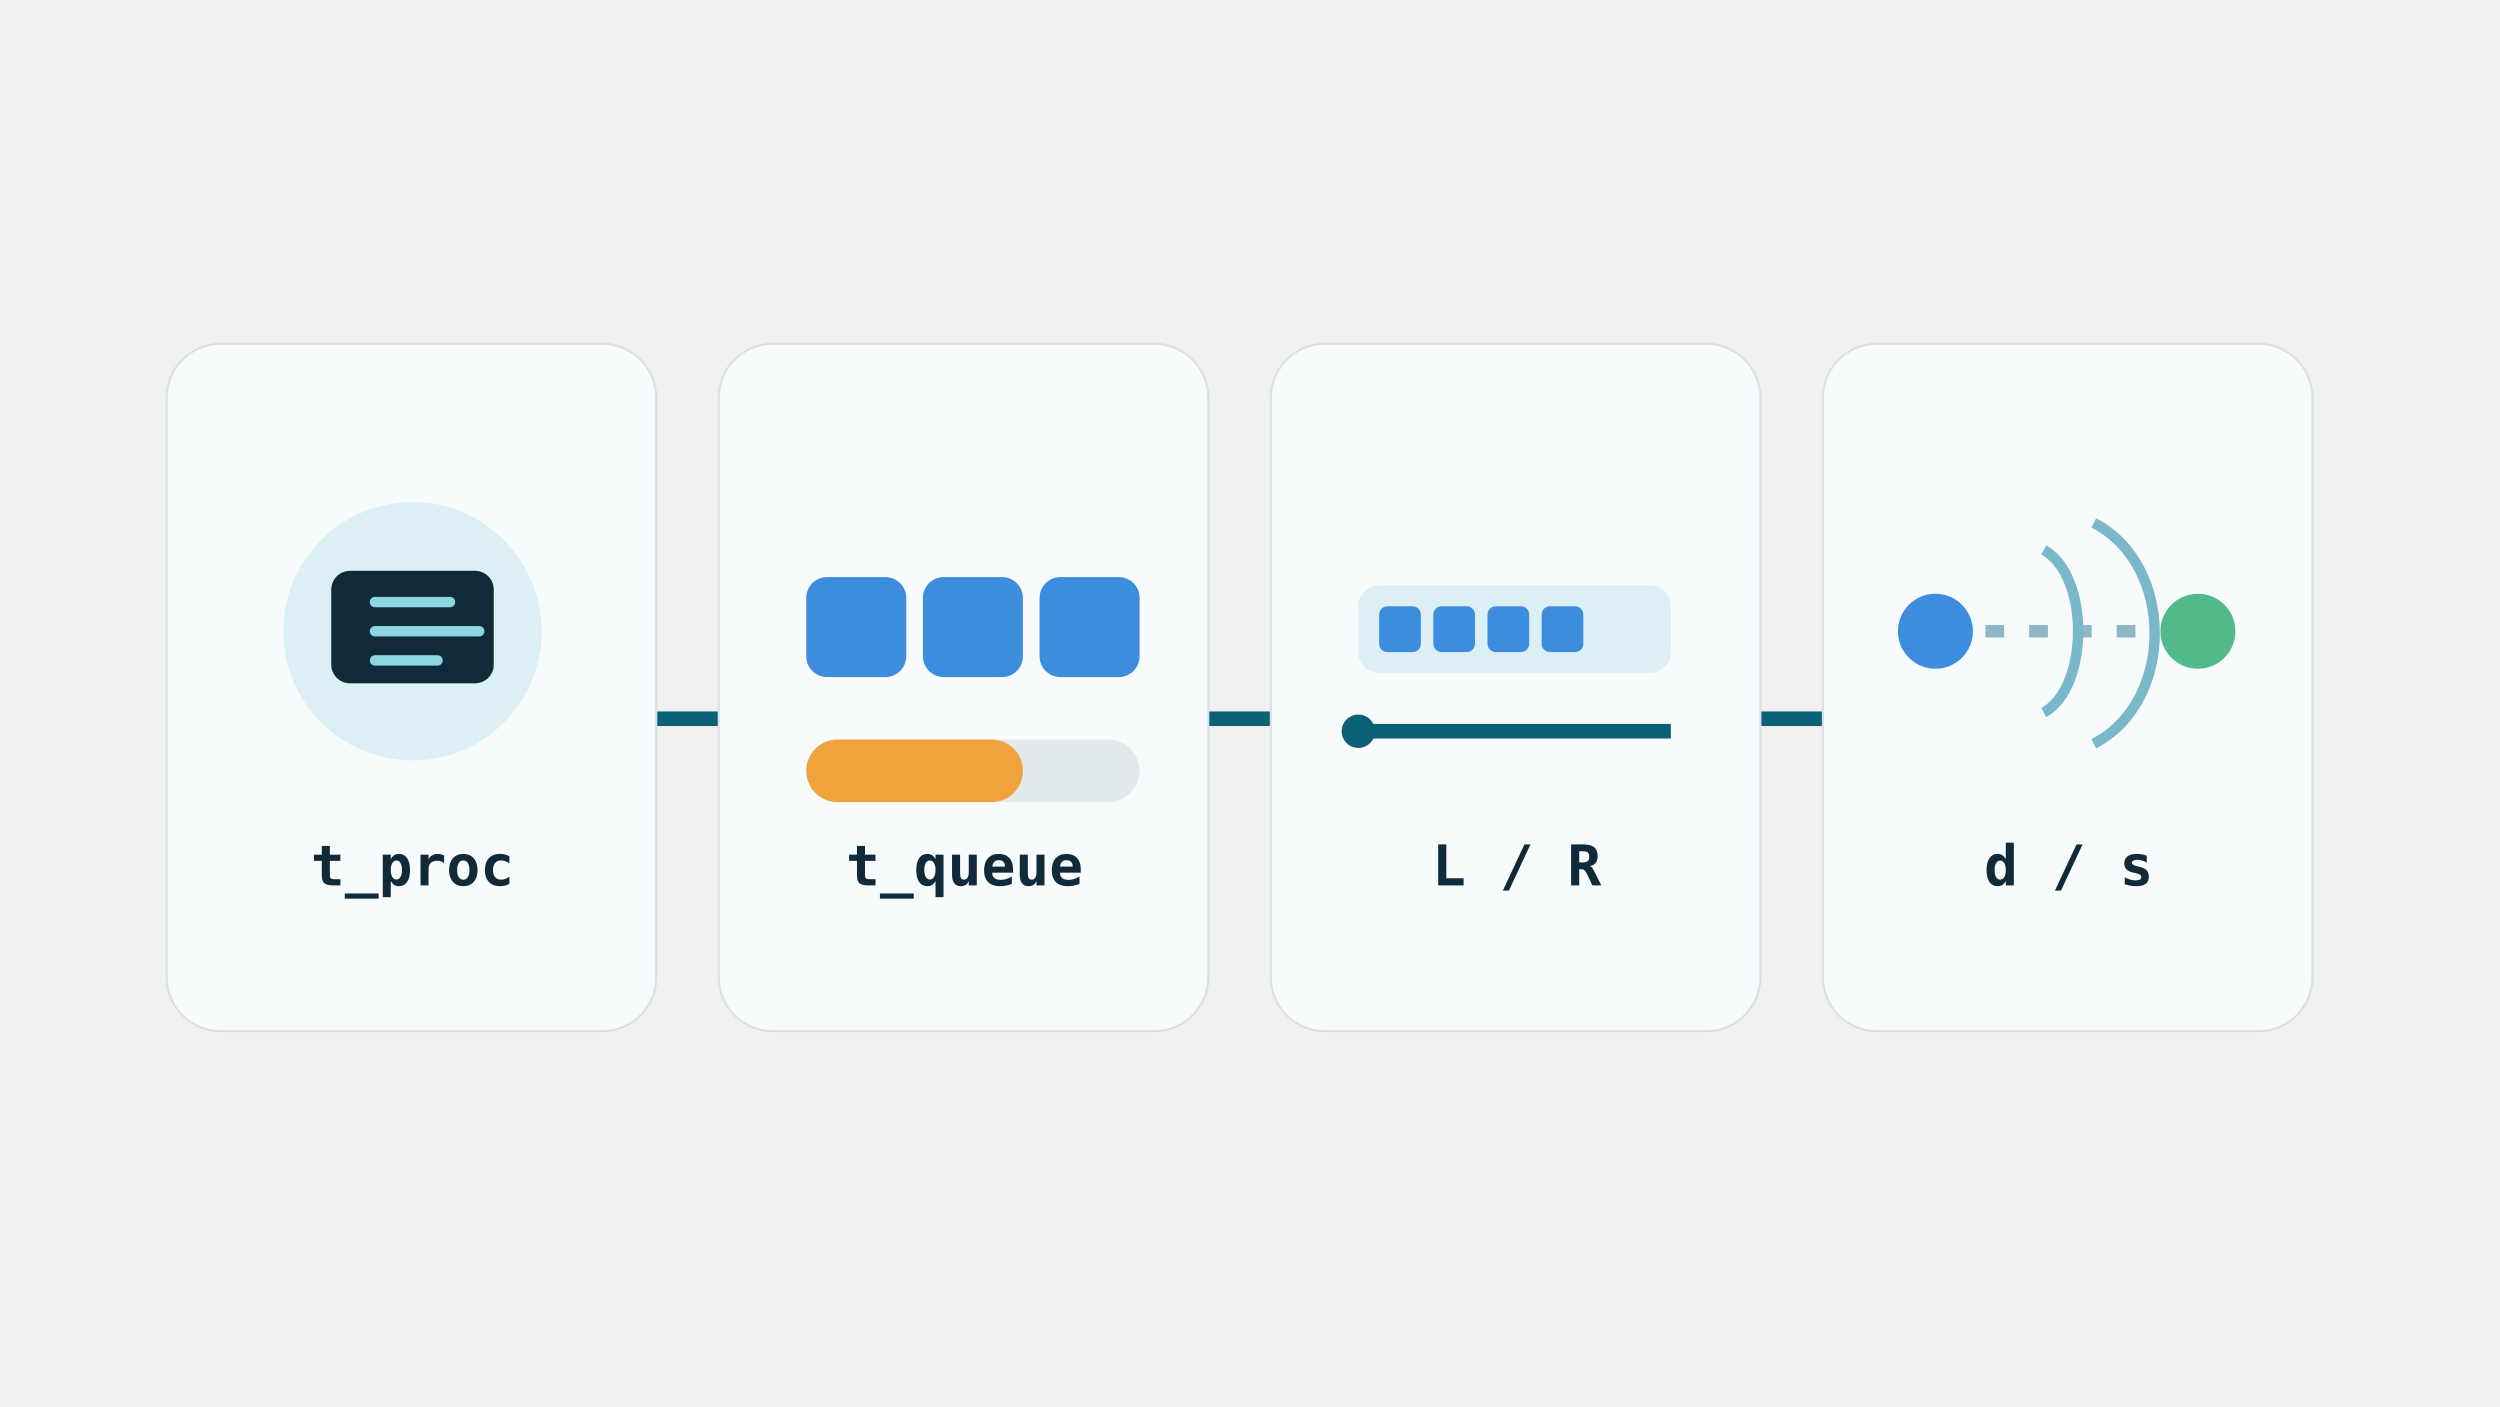
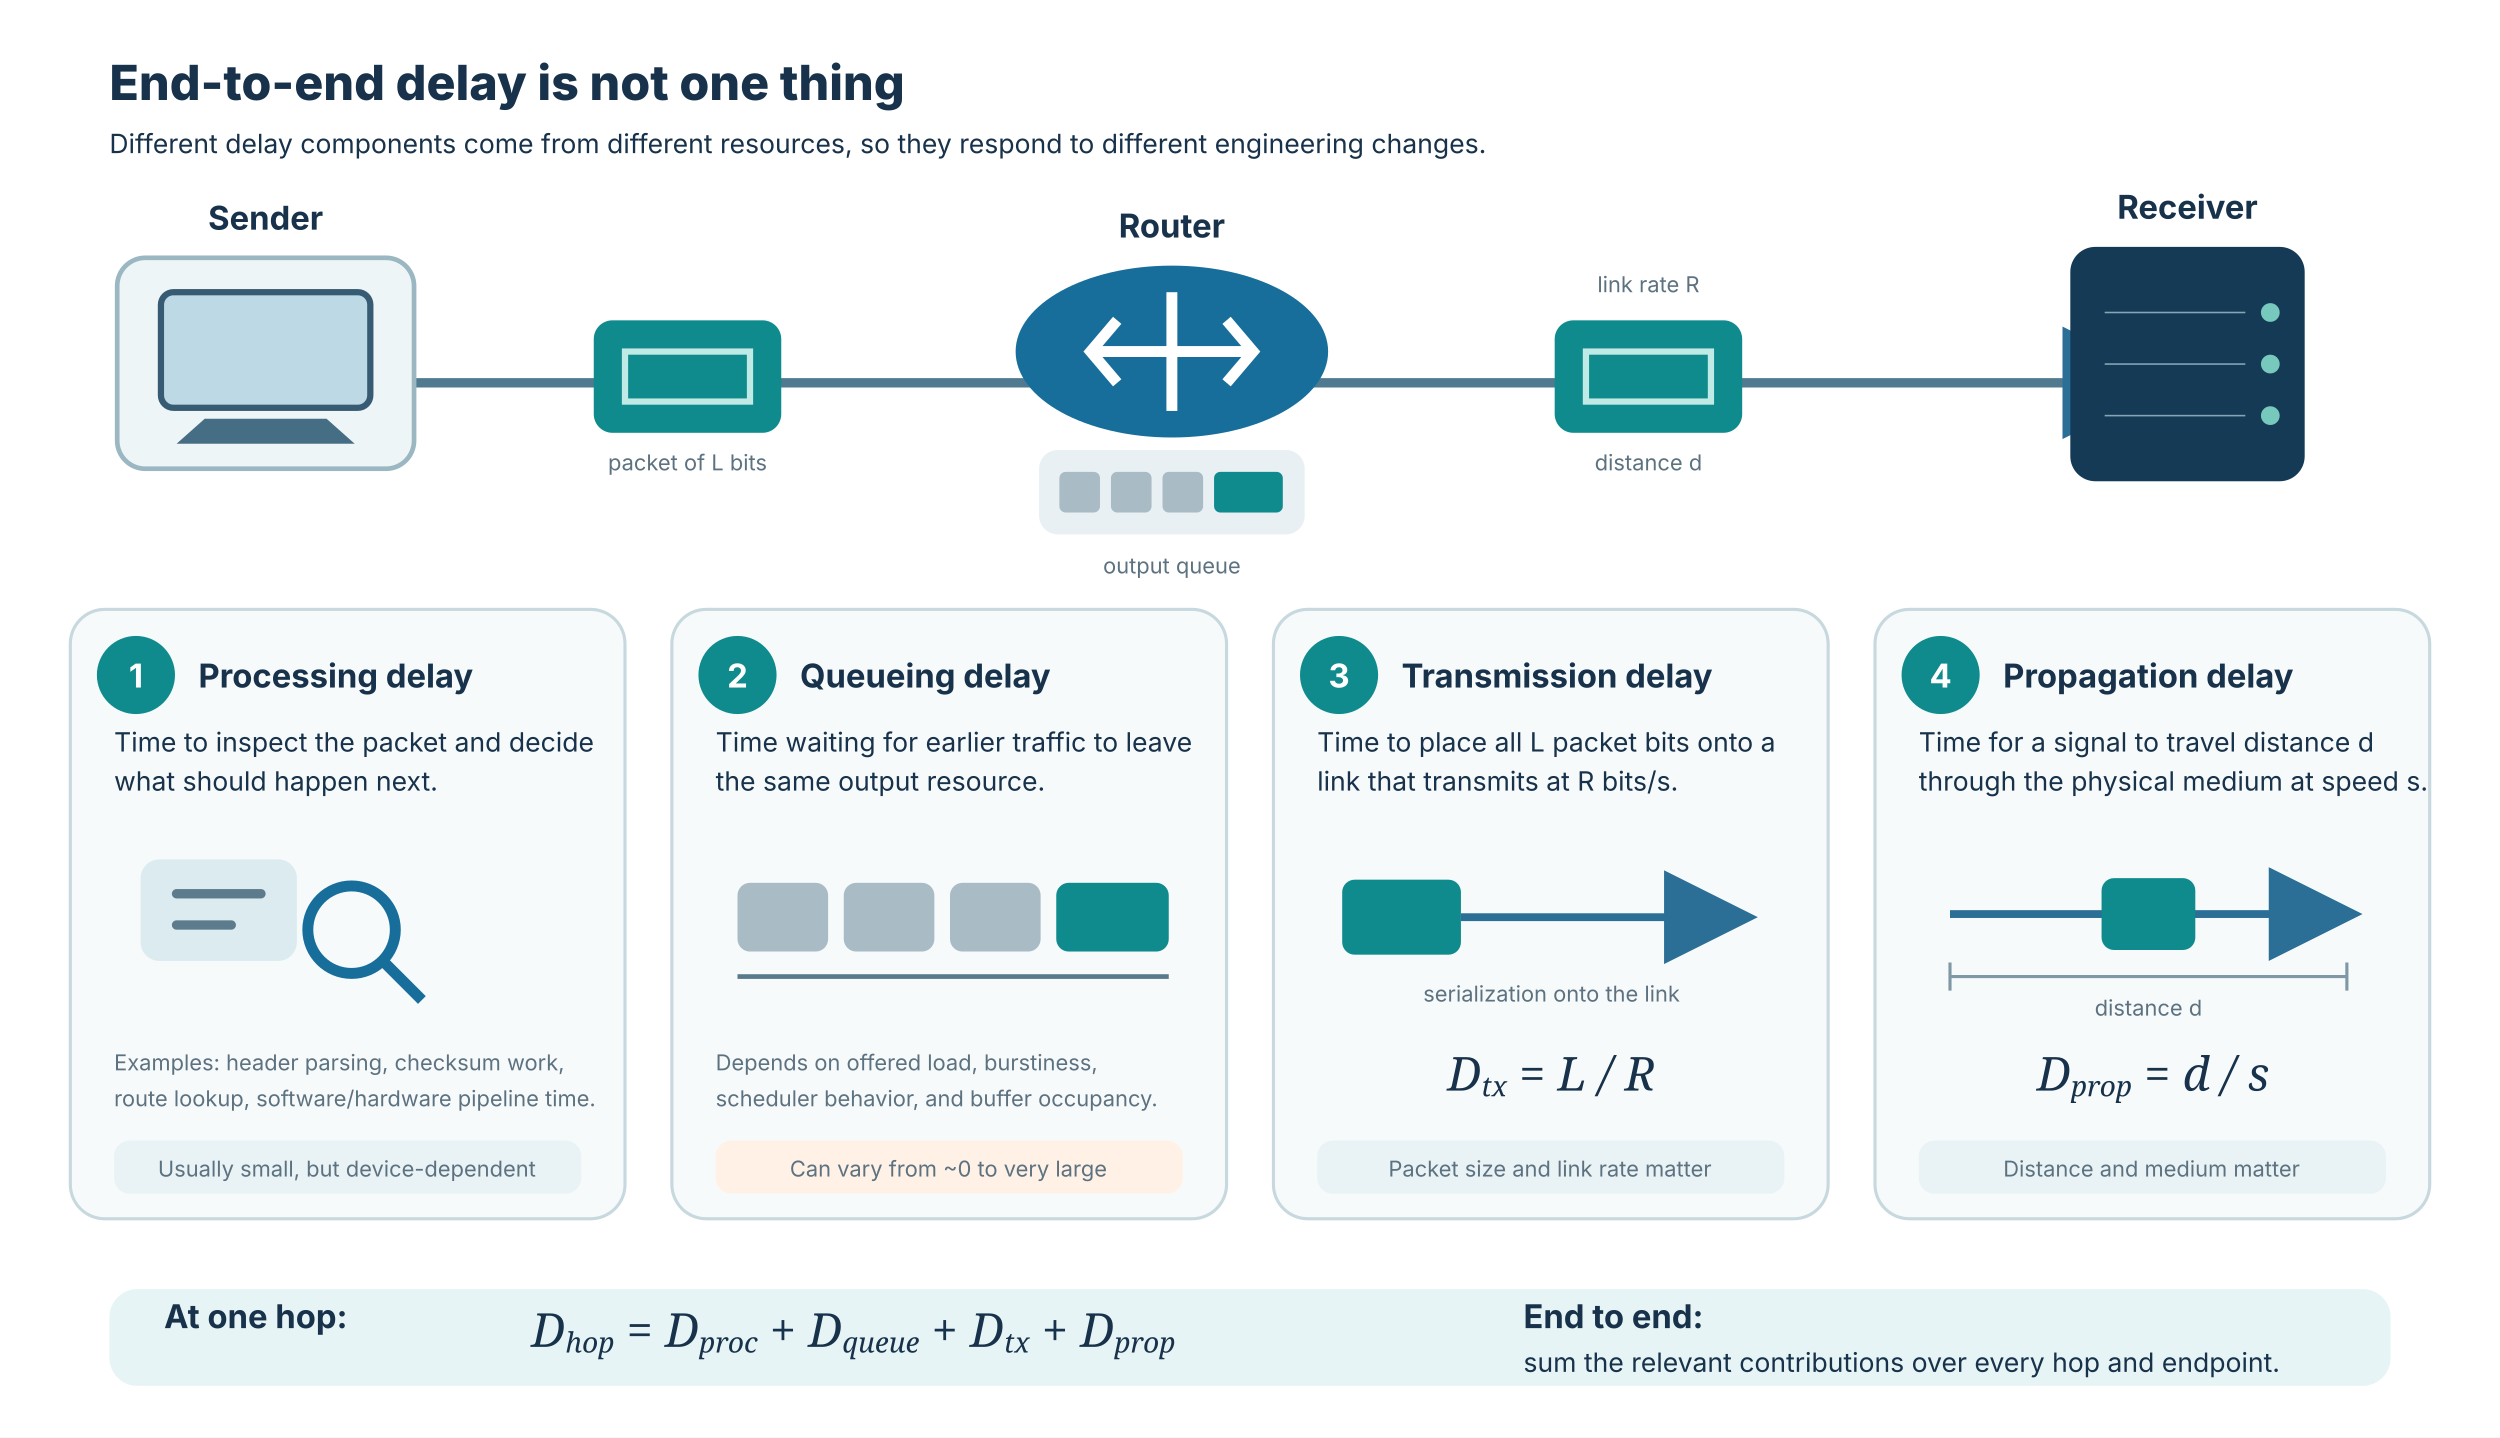
- <svg xmlns="http://www.w3.org/2000/svg" viewBox="0 0 1200 675" role="img" aria-labelledby="t d">
+ <svg xmlns="http://www.w3.org/2000/svg" viewBox="0 0 1600 920" role="img" aria-labelledby="title desc">
+   <style>
+ text{font-family:ui-sans-serif,system-ui,-apple-system,"Segoe UI",sans-serif;fill:#17324a}.h{font-size:31px;font-weight:780}.m{font-size:21px;font-weight:750}.b{font-size:17px}.s{font-size:14px;fill:#5d7280}.w{fill:#fff}.f{font-family:Georgia,serif;font-size:30px;font-style:italic}
+ </style>
+   <rect width="1600" height="920" fill="#fff" />
+   <text x="70" y="64" class="h">End-to-end delay is not one thing</text>
+   <text x="70" y="98" class="b">Different delay components come from different resources, so they respond to different engineering changes.</text>
  <defs>
-     <marker id="a" markerWidth="10" markerHeight="10" refX="8" refY="3" orient="auto">
-       <path d="M0 0L9 3 0 6Z" fill="#0a6074" />
+     <marker id="a" markerWidth="12" markerHeight="12" refX="10" refY="6" orient="auto">
+       <path d="M0 0l12 6-12 6z" fill="#2b6e96" />
    </marker>
  </defs>
-   <g font-family="ui-monospace,monospace" text-anchor="middle">
-     <path d="M115 345H1090" stroke="#0a6074" stroke-width="7" fill="none" marker-end="url(#a)" />
-     <g transform="translate(80 165)">
-       <rect width="235" height="330" rx="26" fill="#f8fbfc" stroke="#d9e0e4" />
-       <circle cx="118" cy="138" r="62" fill="#dceff4" />
-       <rect x="79" y="109" width="78" height="54" rx="9" fill="#102a3a" />
-       <path d="M100 124h36M100 138h50M100 152h30" stroke="#8cd7df" stroke-width="5" stroke-linecap="round" />
-       <text x="118" y="260" font-size="27" font-weight="700" fill="#102a3a">t_proc</text>
+   <line x1="210" y1="245" x2="1380" y2="245" stroke="#507a90" stroke-width="6" marker-end="url(#a)" />
+   <g transform="translate(75,165)">
+     <rect width="190" height="135" rx="18" fill="#eef5f7" stroke="#9bb7c2" stroke-width="3" />
+     <rect x="28" y="22" width="134" height="74" rx="8" fill="#bdd9e5" stroke="#365b72" stroke-width="4" />
+     <path d="M56 103h78l18 16H38z" fill="#456d84" />
+     <text x="95" y="-18" text-anchor="middle" class="m">Sender</text>
+   </g>
+   <g transform="translate(380,205)">
+     <rect width="120" height="72" rx="12" fill="#0f8b8d" />
+     <path d="M20 20h80v32H20z" fill="none" stroke="#bfeae6" stroke-width="4" />
+     <text x="60" y="96" text-anchor="middle" class="s">packet of L bits</text>
+   </g>
+   <g transform="translate(650,170)">
+     <ellipse cx="100" cy="55" rx="100" ry="55" fill="#176e9b" />
+     <path d="M48 55h104M100 17v76M65 35L48 55l17 20M135 35l17 20-17 20" fill="none" stroke="#fff" stroke-width="7" />
+     <rect x="15" y="118" width="170" height="54" rx="12" fill="#e9f0f3" />
+     <g fill="#a9bcc6">
+       <rect x="28" y="132" width="26" height="26" rx="4" />
+       <rect x="61" y="132" width="26" height="26" rx="4" />
+       <rect x="94" y="132" width="26" height="26" rx="4" />
    </g>
-     <g transform="translate(345 165)">
-       <rect width="235" height="330" rx="26" fill="#f8fbfc" stroke="#d9e0e4" />
-       <g fill="#3c8dde">
-         <rect x="42" y="112" width="48" height="48" rx="10" />
-         <rect x="98" y="112" width="48" height="48" rx="10" />
-         <rect x="154" y="112" width="48" height="48" rx="10" />
+     <rect x="127" y="132" width="44" height="26" rx="4" fill="#0f8b8d" />
+     <text x="100" y="-18" text-anchor="middle" class="m">Router</text>
+     <text x="100" y="197" text-anchor="middle" class="s">output queue</text>
+   </g>
+   <g transform="translate(995,205)">
+     <rect width="120" height="72" rx="12" fill="#0f8b8d" />
+     <path d="M20 20h80v32H20z" fill="none" stroke="#bfeae6" stroke-width="4" />
+     <text x="60" y="-18" text-anchor="middle" class="s">link rate R</text>
+     <text x="60" y="96" text-anchor="middle" class="s">distance d</text>
+   </g>
+   <g transform="translate(1325,158)">
+     <rect width="150" height="150" rx="16" fill="#153a56" />
+     <g stroke="#86a6b5">
+       <line x1="22" y1="42" x2="112" y2="42" />
+       <line x1="22" y1="75" x2="112" y2="75" />
+       <line x1="22" y1="108" x2="112" y2="108" />
+     </g>
+     <g fill="#78c9bd">
+       <circle cx="128" cy="42" r="6" />
+       <circle cx="128" cy="75" r="6" />
+       <circle cx="128" cy="108" r="6" />
+     </g>
+     <text x="75" y="-18" text-anchor="middle" class="m">Receiver</text>
+   </g>
+   <g transform="translate(45,390)">
+     <g>
+       <rect width="355" height="390" rx="22" fill="#f7fafb" stroke="#c7d8df" stroke-width="2" />
+       <circle cx="42" cy="42" r="25" fill="#0f8b8d" />
+       <text x="42" y="50" text-anchor="middle" class="m w">1</text>
+       <text x="82" y="50" class="m">Processing delay</text>
+       <text x="28" y="91" class="b">Time to inspect the packet and decide</text>
+       <text x="28" y="116" class="b">what should happen next.</text>
+       <rect x="45" y="160" width="100" height="65" rx="12" fill="#dcebf0" />
+       <path d="M68 182h54M68 202h35" stroke="#5c7b8d" stroke-width="6" stroke-linecap="round" />
+       <circle cx="180" cy="205" r="28" fill="none" stroke="#176e9b" stroke-width="7" />
+       <line x1="201" y1="226" x2="225" y2="250" stroke="#176e9b" stroke-width="7" />
+       <text x="28" y="295" class="s">Examples: header parsing, checksum work,</text>
+       <text x="28" y="318" class="s">route lookup, software/hardware pipeline time.</text>
+       <rect x="28" y="340" width="299" height="34" rx="10" fill="#e9f3f5" />
+       <text x="177" y="363" text-anchor="middle" class="s">Usually small, but device-dependent</text>
+     </g>
+     <g transform="translate(385,0)">
+       <rect width="355" height="390" rx="22" fill="#f7fafb" stroke="#c7d8df" stroke-width="2" />
+       <circle cx="42" cy="42" r="25" fill="#0f8b8d" />
+       <text x="42" y="50" text-anchor="middle" class="m w">2</text>
+       <text x="82" y="50" class="m">Queueing delay</text>
+       <text x="28" y="91" class="b">Time waiting for earlier traffic to leave</text>
+       <text x="28" y="116" class="b">the same output resource.</text>
+       <g transform="translate(42,175)">
+         <rect width="58" height="44" rx="8" fill="#a9bcc6" />
+         <rect x="68" width="58" height="44" rx="8" fill="#a9bcc6" />
+         <rect x="136" width="58" height="44" rx="8" fill="#a9bcc6" />
+         <rect x="204" width="72" height="44" rx="8" fill="#0f8b8d" />
      </g>
-       <rect x="42" y="190" width="160" height="30" rx="15" fill="#e2e9ed" />
-       <rect x="42" y="190" width="104" height="30" rx="15" fill="#f0a23c" />
-       <text x="118" y="260" font-size="27" font-weight="700" fill="#102a3a">t_queue</text>
+       <line x1="42" y1="235" x2="318" y2="235" stroke="#587a8c" stroke-width="3" />
+       <text x="28" y="295" class="s">Depends on offered load, burstiness,</text>
+       <text x="28" y="318" class="s">scheduler behavior, and buffer occupancy.</text>
+       <rect x="28" y="340" width="299" height="34" rx="10" fill="#fff1e6" />
+       <text x="177" y="363" text-anchor="middle" class="s">Can vary from ~0 to very large</text>
    </g>
-     <g transform="translate(610 165)">
-       <rect width="235" height="330" rx="26" fill="#f8fbfc" stroke="#d9e0e4" />
-       <rect x="42" y="116" width="150" height="42" rx="10" fill="#dceff4" />
-       <g fill="#3c8dde">
-         <rect x="52" y="126" width="20" height="22" rx="4" />
-         <rect x="78" y="126" width="20" height="22" rx="4" />
-         <rect x="104" y="126" width="20" height="22" rx="4" />
-         <rect x="130" y="126" width="20" height="22" rx="4" />
-       </g>
-       <path d="M42 186h150" stroke="#0a6074" stroke-width="7" />
-       <circle cx="42" cy="186" r="8" fill="#0a6074" />
-       <text x="118" y="260" font-size="27" font-weight="700" fill="#102a3a">L / R</text>
+     <g transform="translate(770,0)">
+       <rect width="355" height="390" rx="22" fill="#f7fafb" stroke="#c7d8df" stroke-width="2" />
+       <circle cx="42" cy="42" r="25" fill="#0f8b8d" />
+       <text x="42" y="50" text-anchor="middle" class="m w">3</text>
+       <text x="82" y="50" class="m">Transmission delay</text>
+       <text x="28" y="91" class="b">Time to place all L packet bits onto a</text>
+       <text x="28" y="116" class="b">link that transmits at R bits/s.</text>
+       <rect x="44" y="173" width="76" height="48" rx="8" fill="#0f8b8d" />
+       <line x1="120" y1="197" x2="300" y2="197" stroke="#2b6e96" stroke-width="5" marker-end="url(#a)" />
+       <text x="178" y="251" text-anchor="middle" class="s">serialization onto the link</text>
+       <text x="178" y="308" text-anchor="middle" class="f">D<tspan baseline-shift="sub" font-size="18">tx</tspan> = L / R</text>
+       <rect x="28" y="340" width="299" height="34" rx="10" fill="#e9f3f5" />
+       <text x="177" y="363" text-anchor="middle" class="s">Packet size and link rate matter</text>
    </g>
-     <g transform="translate(875 165)">
-       <rect width="235" height="330" rx="26" fill="#f8fbfc" stroke="#d9e0e4" />
-       <circle cx="54" cy="138" r="18" fill="#3c8dde" />
-       <circle cx="180" cy="138" r="18" fill="#52b98b" />
-       <path d="M78 138h78" stroke="#8eb7c3" stroke-width="6" stroke-dasharray="9 12" />
-       <path d="M106 99c22 12 22 66 0 78M130 86c39 20 39 86 0 106" stroke="#79b8c8" stroke-width="5" fill="none" />
-       <text x="118" y="260" font-size="27" font-weight="700" fill="#102a3a">d / s</text>
+     <g transform="translate(1155,0)">
+       <rect width="355" height="390" rx="22" fill="#f7fafb" stroke="#c7d8df" stroke-width="2" />
+       <circle cx="42" cy="42" r="25" fill="#0f8b8d" />
+       <text x="42" y="50" text-anchor="middle" class="m w">4</text>
+       <text x="82" y="50" class="m">Propagation delay</text>
+       <text x="28" y="91" class="b">Time for a signal to travel distance d</text>
+       <text x="28" y="116" class="b">through the physical medium at speed s.</text>
+       <line x1="48" y1="195" x2="302" y2="195" stroke="#2b6e96" stroke-width="5" marker-end="url(#a)" />
+       <rect x="145" y="172" width="60" height="46" rx="8" fill="#0f8b8d" />
+       <line x1="48" y1="235" x2="302" y2="235" stroke="#7f98a5" stroke-width="2" />
+       <line x1="48" y1="226" x2="48" y2="244" stroke="#7f98a5" stroke-width="2" />
+       <line x1="302" y1="226" x2="302" y2="244" stroke="#7f98a5" stroke-width="2" />
+       <text x="175" y="260" text-anchor="middle" class="s">distance d</text>
+       <text x="178" y="308" text-anchor="middle" class="f">D<tspan baseline-shift="sub" font-size="18">prop</tspan> = d / s</text>
+       <rect x="28" y="340" width="299" height="34" rx="10" fill="#e9f3f5" />
+       <text x="177" y="363" text-anchor="middle" class="s">Distance and medium matter</text>
    </g>
  </g>
+   <rect x="70" y="825" width="1460" height="62" rx="18" fill="#e7f4f5" />
+   <text x="105" y="850" class="m">At one hop:</text>
+   <text x="340" y="862" class="f">D<tspan baseline-shift="sub" font-size="18">hop</tspan> = D<tspan baseline-shift="sub" font-size="18">proc</tspan> + D<tspan baseline-shift="sub" font-size="18">queue</tspan> + D<tspan baseline-shift="sub" font-size="18">tx</tspan> + D<tspan baseline-shift="sub" font-size="18">prop</tspan>
+   </text>
+   <text x="975" y="850" class="m">End to end:</text>
+   <text x="975" y="878" class="b">sum the relevant contributions over every hop and endpoint.</text>
</svg>
